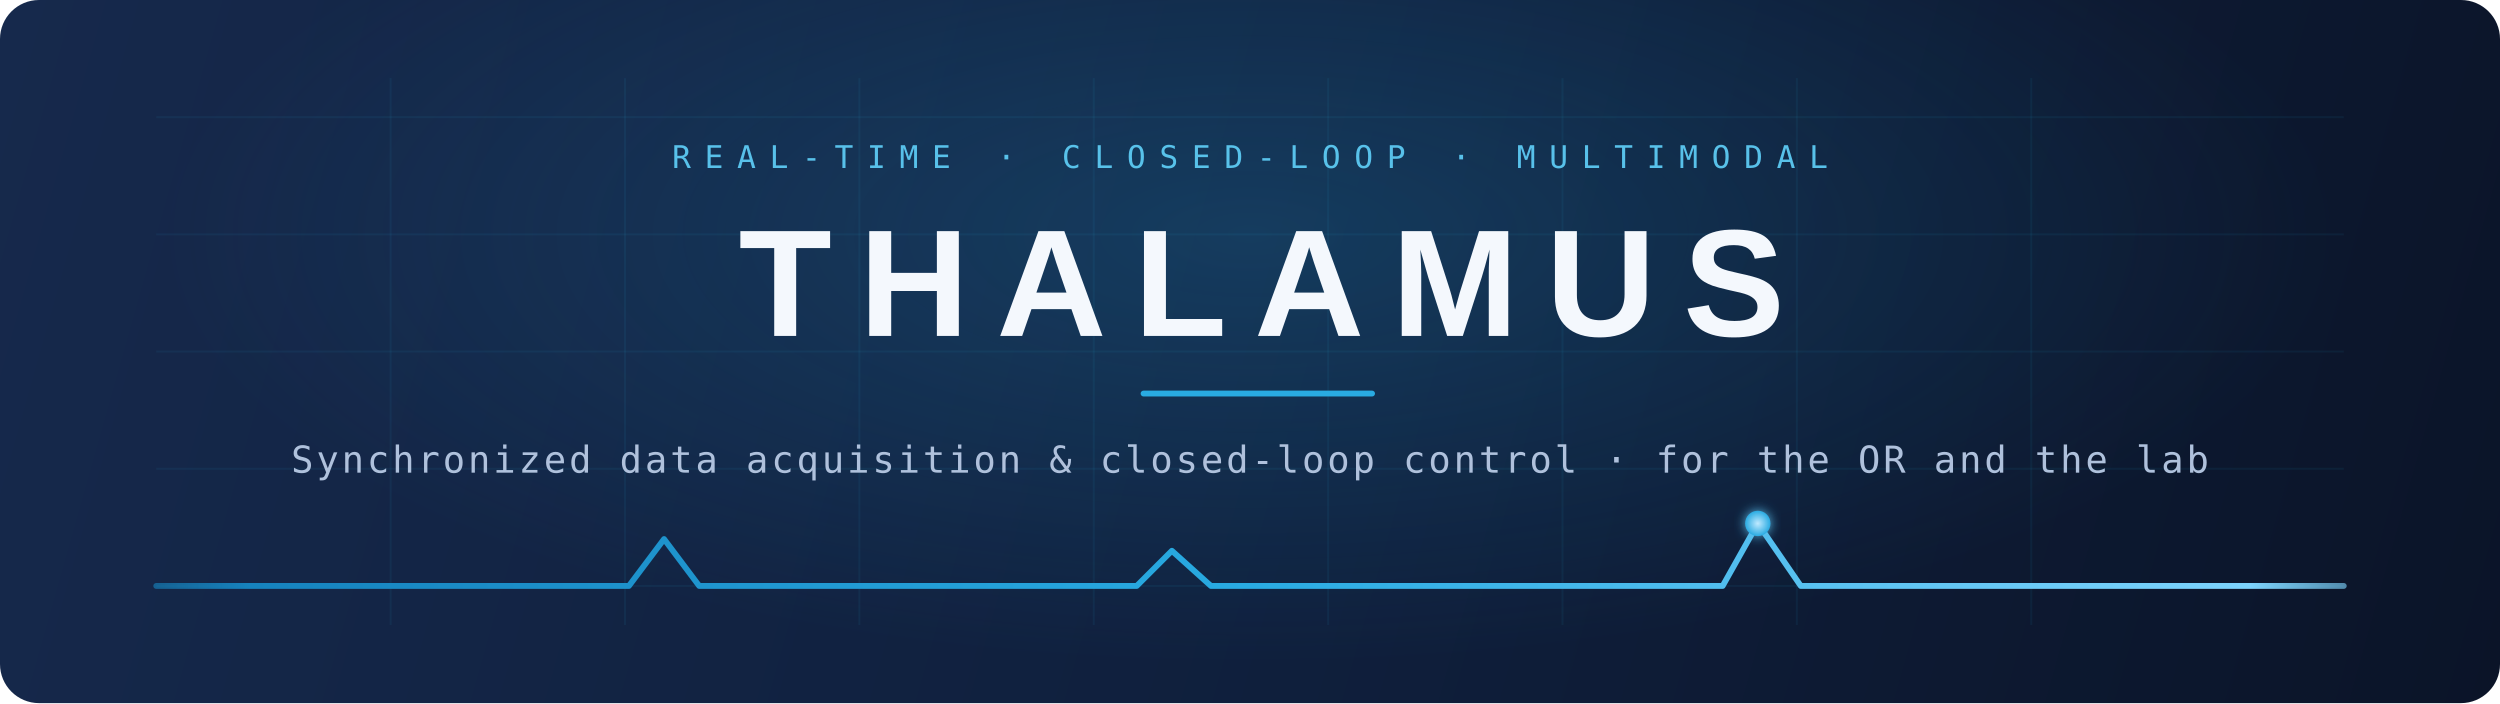
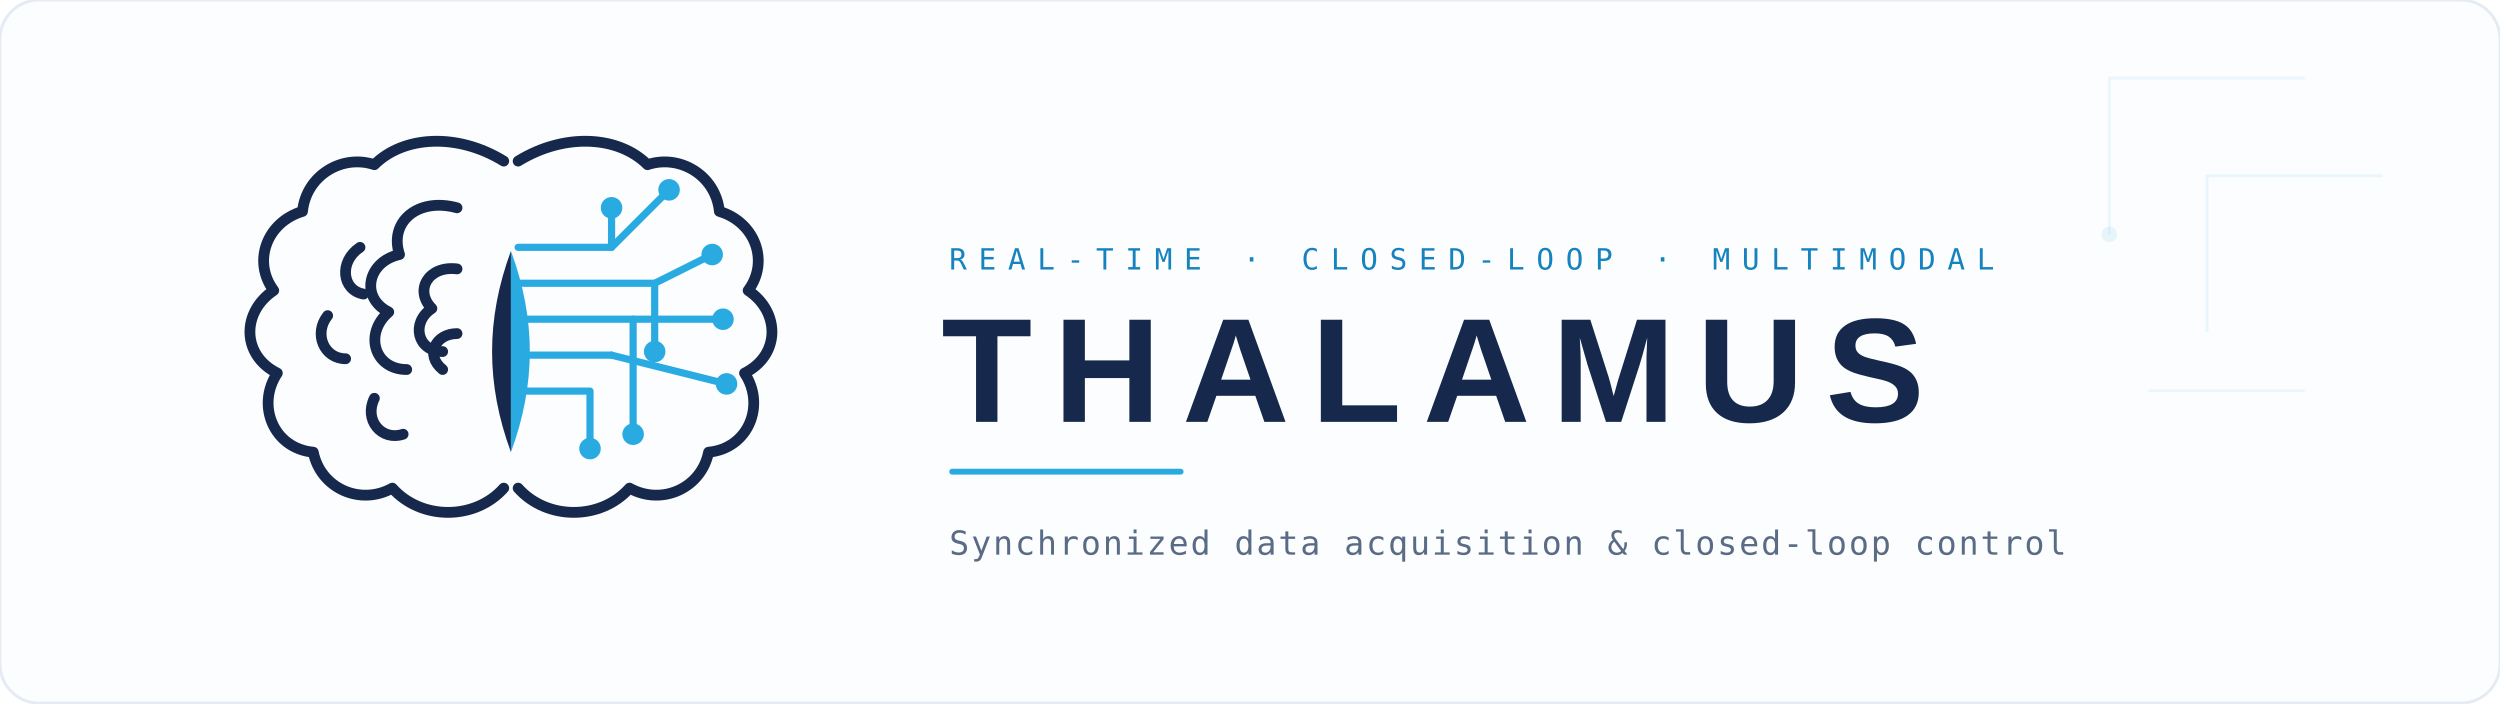
<svg xmlns="http://www.w3.org/2000/svg" width="1280" height="360" viewBox="0 0 1280 360" fill="none" role="img" aria-label="Thalamus — real-time, closed-loop multimodal data acquisition">
-   <defs>
-     <linearGradient id="bg" x1="0" y1="0" x2="1280" y2="360" gradientUnits="userSpaceOnUse">
-       <stop stop-color="#16294C" />
-       <stop offset="0.55" stop-color="#0F1F3C" />
-       <stop offset="1" stop-color="#0B1428" />
-     </linearGradient>
-     <linearGradient id="trace" x1="0" y1="300" x2="1280" y2="300" gradientUnits="userSpaceOnUse">
-       <stop stop-color="#1683BE" stop-opacity="0" />
-       <stop offset="0.1" stop-color="#1683BE" />
-       <stop offset="0.5" stop-color="#29ABE2" />
-       <stop offset="0.9" stop-color="#7DD3FC" />
-       <stop offset="1" stop-color="#7DD3FC" stop-opacity="0" />
-     </linearGradient>
-     <radialGradient id="node" cx="0.5" cy="0.5" r="0.5">
-       <stop stop-color="#BFE9FF" />
-       <stop offset="1" stop-color="#29ABE2" />
-     </radialGradient>
-     <radialGradient id="halo" cx="0.5" cy="0.5" r="0.5">
-       <stop stop-color="#29ABE2" stop-opacity="0.20" />
-       <stop offset="1" stop-color="#29ABE2" stop-opacity="0" />
-     </radialGradient>
-     <filter id="glow" x="-40%" y="-120%" width="180%" height="340%">
-       <feGaussianBlur stdDeviation="3" result="b" />
-       <feMerge>
-         <feMergeNode in="b" />
-         <feMergeNode in="SourceGraphic" />
-       </feMerge>
-     </filter>
-   </defs>
-   <rect width="1280" height="360" rx="20" fill="url(#bg)" />
-   <ellipse cx="640" cy="120" rx="560" ry="220" fill="url(#halo)" />
-   <g stroke="#29ABE2" stroke-opacity="0.07" stroke-width="1">
-     <path d="M80 60H1200M80 120H1200M80 180H1200M80 240H1200M80 300H1200" />
-     <path d="M200 40V320M320 40V320M440 40V320M560 40V320M680 40V320M800 40V320M920 40V320M1040 40V320" />
+   <rect width="1280" height="360" rx="20" fill="#FCFDFE" stroke="#E5EBF3" stroke-width="1.5" />
+   <g stroke="#29ABE2" stroke-opacity="0.08" stroke-width="1.5" fill="none">
+     <path d="M1180 40 H1080 V120 M1220 90 H1130 V170 M1180 200 H1100" />
+     <circle cx="1080" cy="120" r="4" fill="#29ABE2" fill-opacity="0.1" stroke="none" />
  </g>
-   <text x="640" y="86" text-anchor="middle" font-family="ui-monospace, 'SF Mono', 'JetBrains Mono', Menlo, Consolas, monospace" font-size="16" letter-spacing="7" fill="#5CC9F2" fill-opacity="0.95">REAL‑TIME · CLOSED‑LOOP · MULTIMODAL</text>
-   <text x="646" y="172" text-anchor="middle" font-family="'Segoe UI', system-ui, -apple-system, 'Helvetica Neue', Arial, sans-serif" font-size="78" font-weight="800" letter-spacing="14" fill="#F4F8FD">THALAMUS</text>
-   <rect x="584" y="200" width="120" height="3" rx="1.5" fill="#29ABE2" />
-   <text x="640" y="242" text-anchor="middle" font-family="ui-monospace, 'SF Mono', 'JetBrains Mono', Menlo, Consolas, monospace" font-size="19" letter-spacing="1.5" fill="#AFC1DC">Synchronized data acquisition &amp; closed-loop control · for the OR and the lab</text>
-   <path d="M80 300 L300 300 L322 300 L340 276 L358 300 L560 300 L582 300 L600 282 L620 300 L860 300 L882 300 L900 268 L922 300 L1200 300" fill="none" stroke="url(#trace)" stroke-width="3" stroke-linecap="round" stroke-linejoin="round" />
-   <circle cx="900" cy="268" r="6.5" fill="url(#node)" filter="url(#glow)" />
+   <g transform="translate(96,42) scale(0.92)">
+     <g stroke="#16294C" fill="none" stroke-width="6" stroke-linecap="round" stroke-linejoin="round">
+       <path d="M176 44 C150 28 120 30 104 46 C86 40 66 52 64 72 C44 78 36 100 48 116 C30 128 30 152 50 162 C38 180 48 204 70 206 C74 226 96 236 114 226 C130 244 160 244 176 226" />
+       <path d="M150 70 C128 64 112 78 118 96 C100 100 96 120 112 128 C98 140 104 160 122 160" />
+       <path d="M150 104 C134 102 126 116 136 126 C124 134 128 150 142 150" />
+       <path d="M150 140 C138 140 132 152 142 160" />
+       <path d="M96 92 C84 100 86 116 98 118" />
+       <path d="M78 130 C70 140 76 154 88 154" />
+       <path d="M104 176 C98 188 108 200 120 196" />
+     </g>
+     <path stroke="#16294C" fill="none" stroke-width="6" stroke-linecap="round" stroke-linejoin="round" d="M184 44 C210 28 240 30 256 46 C274 40 294 52 296 72 C316 78 324 100 312 116 C330 128 330 152 310 162 C322 180 312 204 290 206 C286 226 264 236 246 226 C230 244 200 244 184 226" />
+     <g stroke="#29ABE2" fill="none" stroke-width="4" stroke-linecap="round" stroke-linejoin="round">
+       <path d="M184 92 H236 V70" />
+       <path d="M184 112 H260 V150" />
+       <path d="M184 132 H248 V196" />
+       <path d="M184 152 H236" />
+       <path d="M184 172 H224 V204" />
+       <path d="M236 92 L268 60" />
+       <path d="M260 112 L292 96" />
+       <path d="M248 132 L298 132" />
+       <path d="M236 152 L300 168" />
+     </g>
+     <g fill="#29ABE2">
+       <circle cx="236" cy="70" r="6" />
+       <circle cx="268" cy="60" r="6" />
+       <circle cx="292" cy="96" r="6" />
+       <circle cx="298" cy="132" r="6" />
+       <circle cx="300" cy="168" r="6" />
+       <circle cx="224" cy="204" r="6" />
+       <circle cx="248" cy="196" r="6" />
+       <circle cx="260" cy="150" r="6" />
+     </g>
+     <path d="M180 94 C166 132 166 168 180 206 Z" fill="#16294C" />
+     <path d="M180 94 C194 132 194 168 180 206 Z" fill="#29ABE2" />
+   </g>
+   <text x="486" y="138" font-family="ui-monospace, 'SF Mono', Menlo, Consolas, monospace" font-size="15" letter-spacing="6" fill="#1683BE">REAL‑TIME · CLOSED‑LOOP · MULTIMODAL</text>
+   <text x="482" y="216" font-family="'Segoe UI', system-ui, -apple-system, Arial, sans-serif" font-size="76" font-weight="800" letter-spacing="11" fill="#16294C">THALAMUS</text>
+   <rect x="486" y="240" width="120" height="3" rx="1.5" fill="#29ABE2" />
+   <text x="486" y="284" font-family="ui-monospace, 'SF Mono', Menlo, Consolas, monospace" font-size="17" letter-spacing="1" fill="#5A6B86">Synchronized data acquisition &amp; closed-loop control</text>
</svg>
